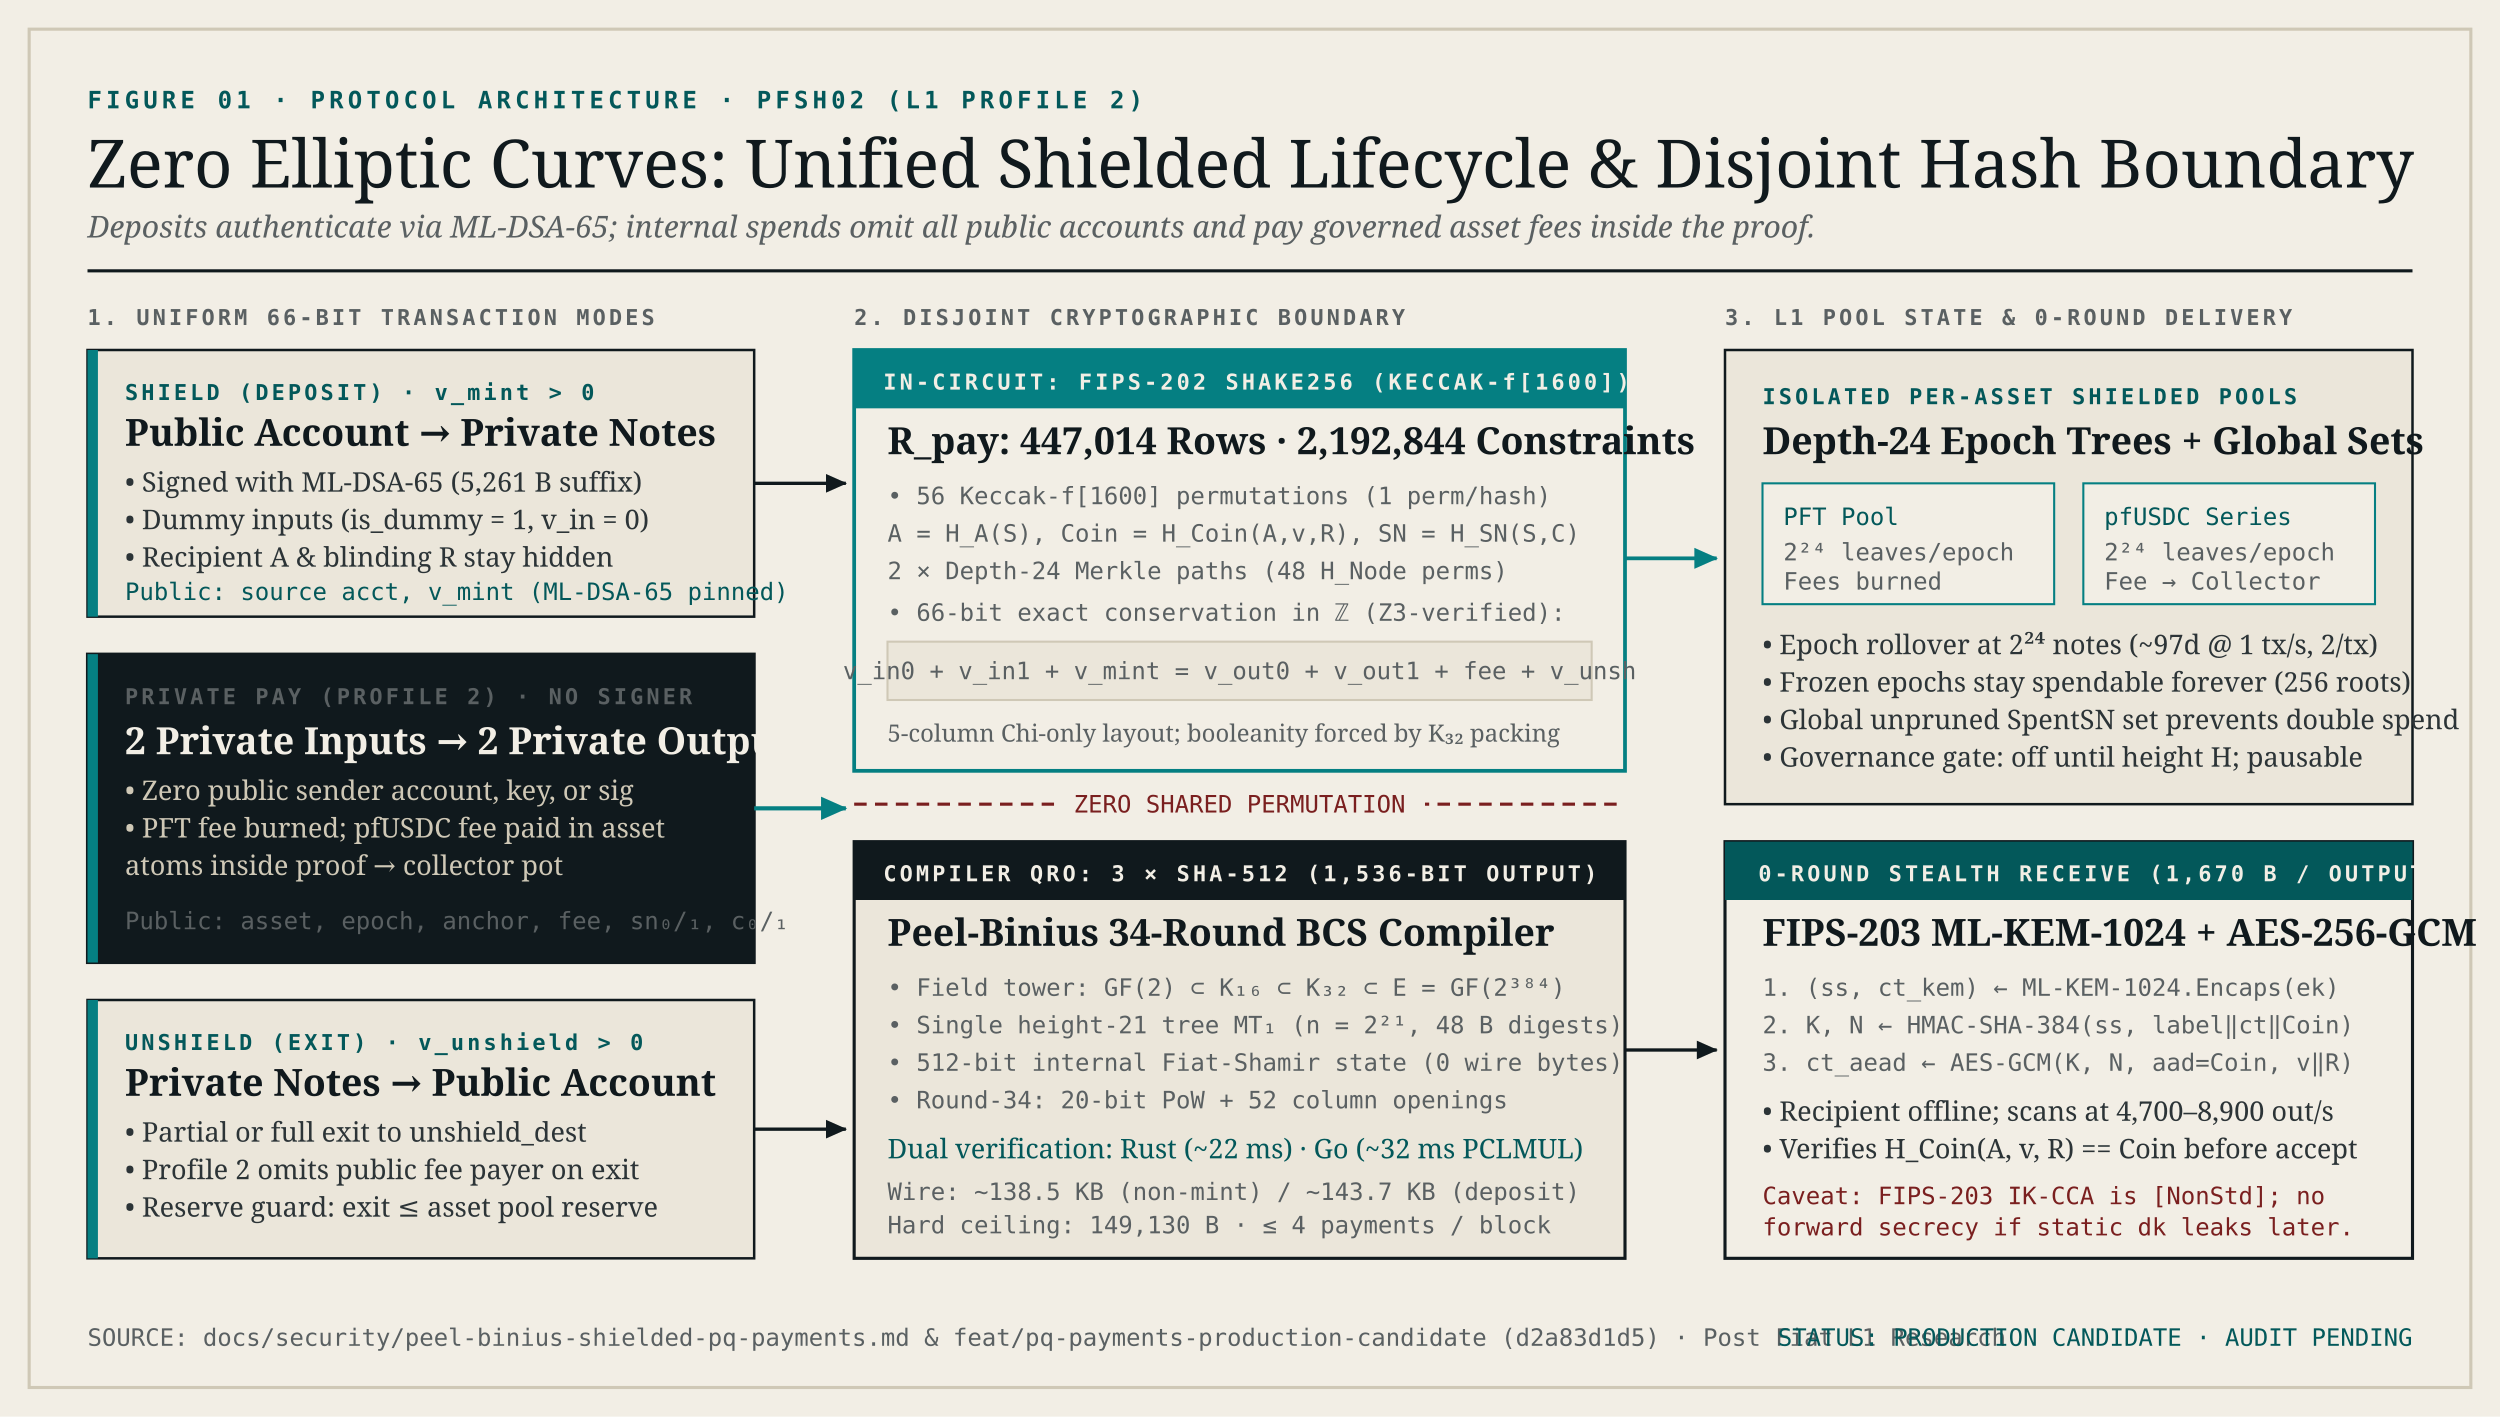
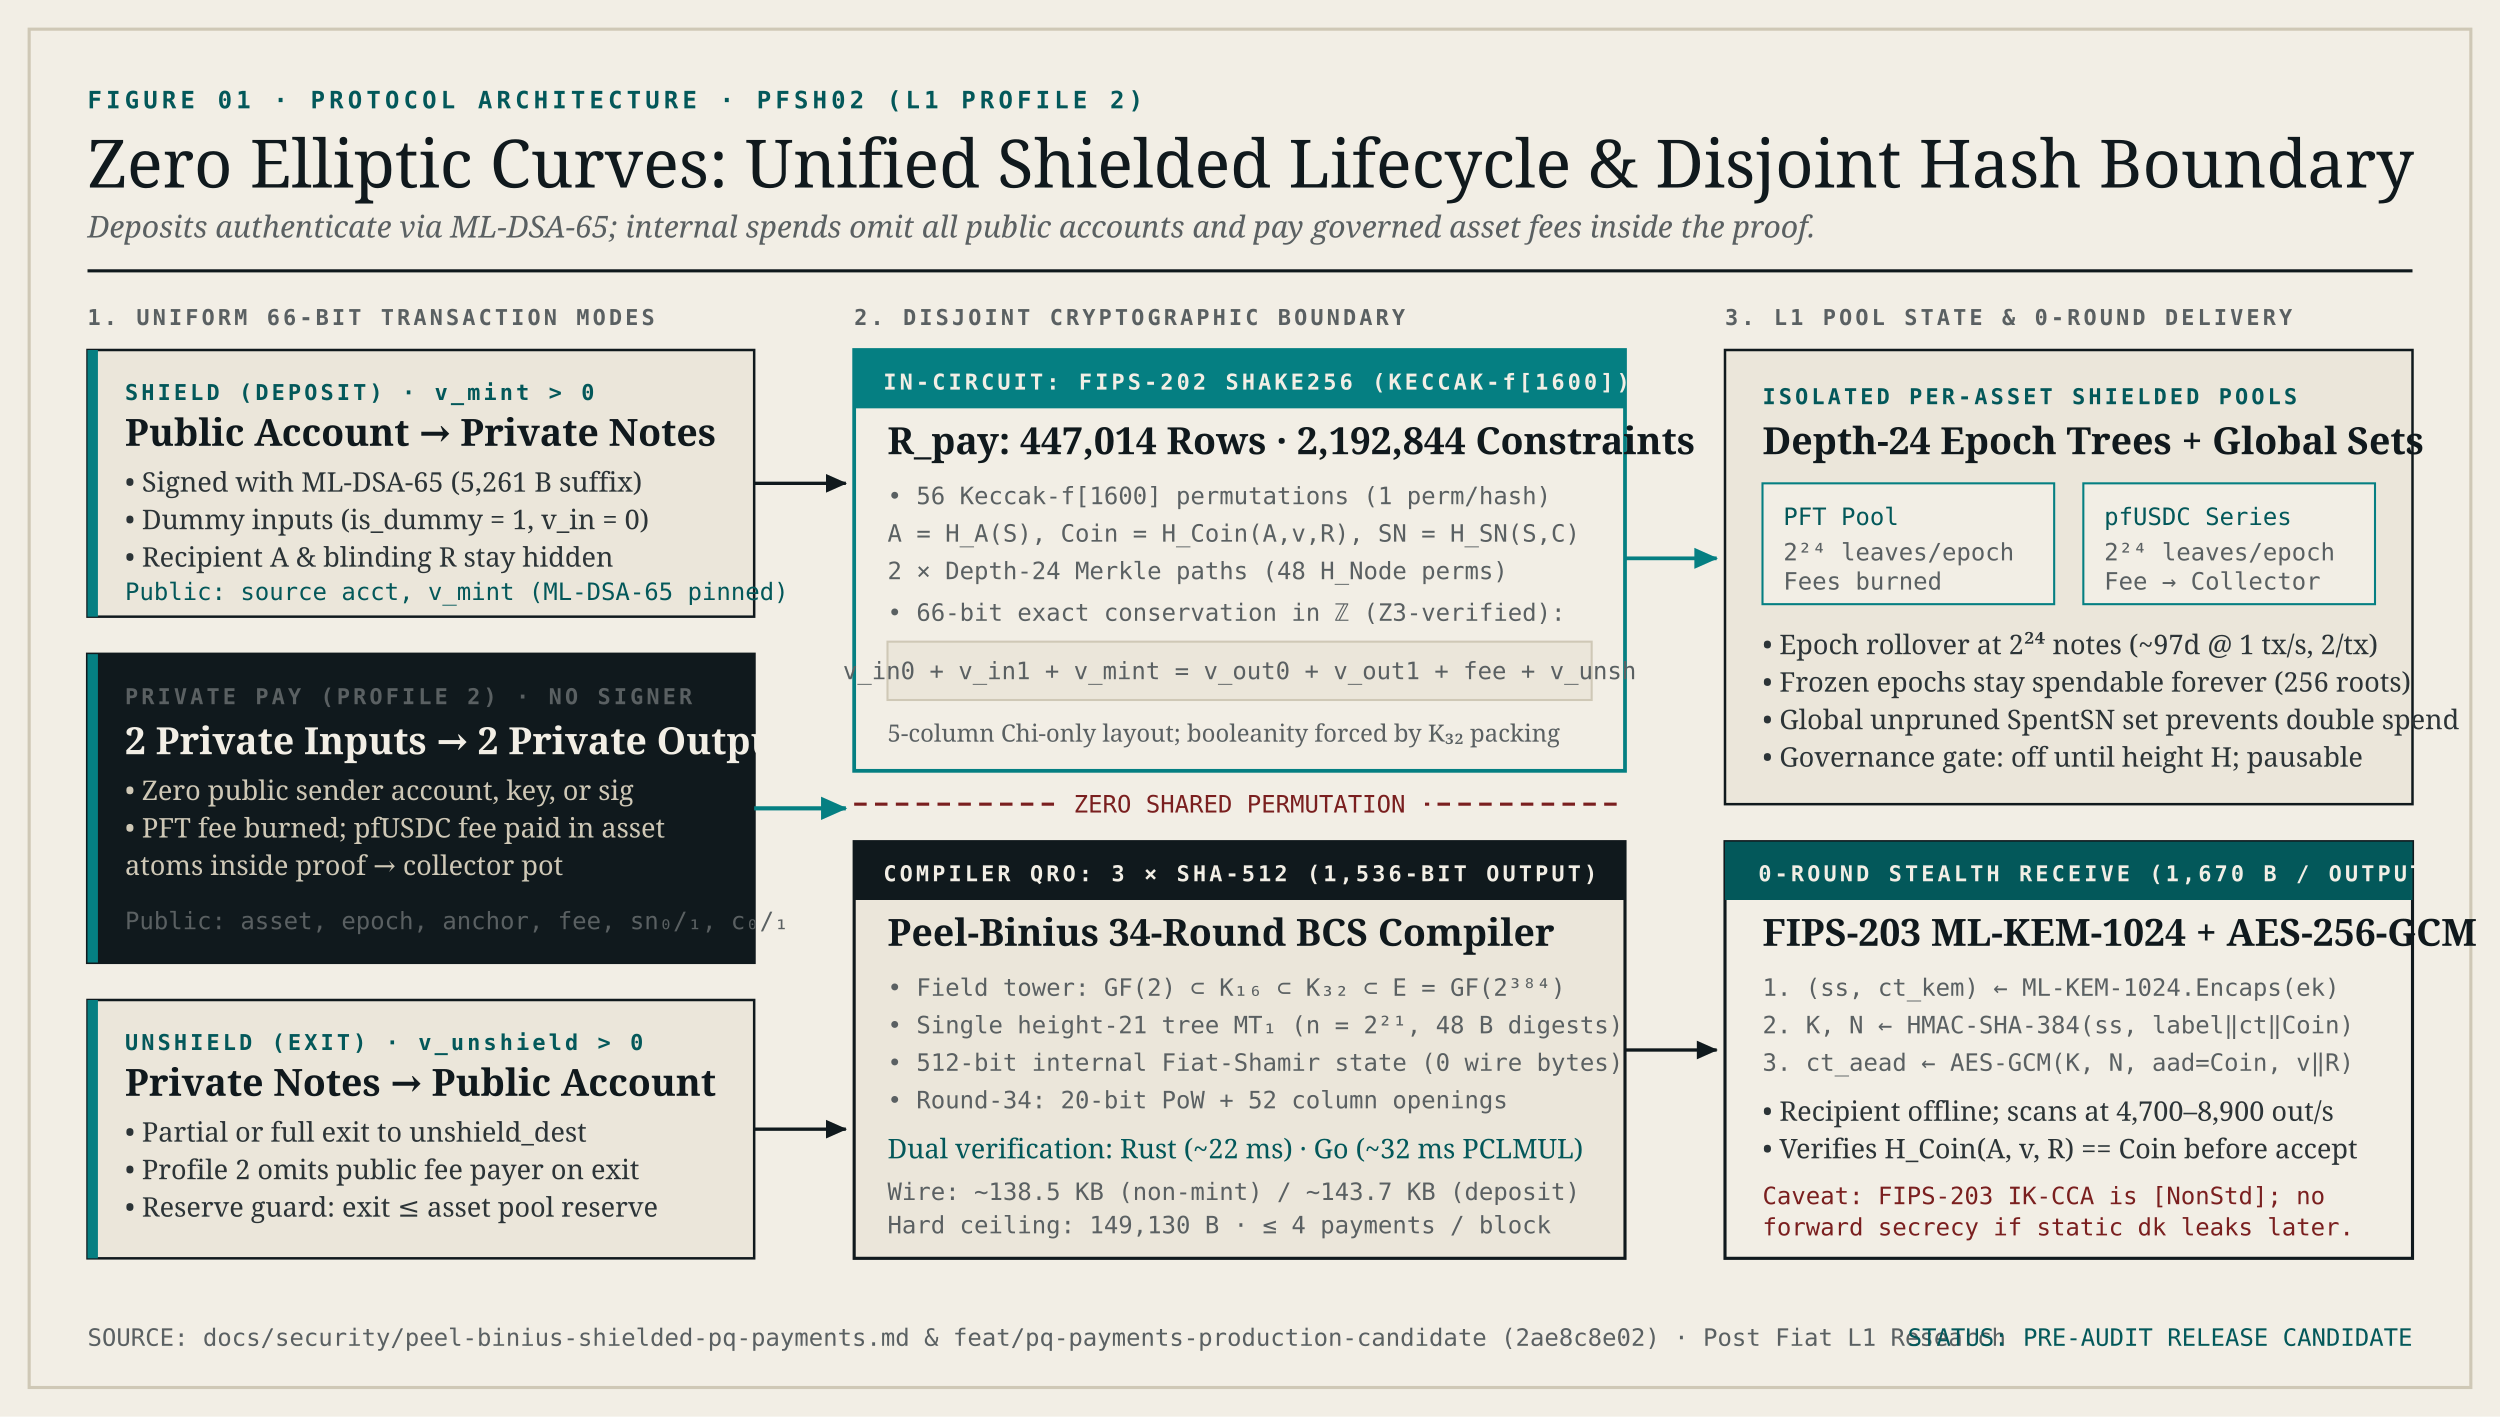
<svg xmlns="http://www.w3.org/2000/svg" viewBox="0 0 1200 680" role="img" aria-labelledby="t1 d1">
  <defs>
    <marker id="arr-ink" viewBox="0 0 10 10" refX="8.5" refY="5" markerWidth="7" markerHeight="7" orient="auto-start-reverse">
      <path d="M0 1 L9 5 L0 9 Z" fill="#10191d" />
    </marker>
    <marker id="arr-teal" viewBox="0 0 10 10" refX="8.5" refY="5" markerWidth="7" markerHeight="7" orient="auto-start-reverse">
      <path d="M0 1 L9 5 L0 9 Z" fill="#057f82" />
    </marker>
    <marker id="arr-ox" viewBox="0 0 10 10" refX="8.5" refY="5" markerWidth="7" markerHeight="7" orient="auto-start-reverse">
      <path d="M0 1 L9 5 L0 9 Z" fill="#7a1f1f" />
    </marker>
    <style>
      .disp { font-family: "Instrument Serif", Georgia, serif; fill: #10191d; }
      .serif { font-family: "Newsreader", Georgia, serif; fill: #2c3437; }
      .mono { font-family: "JetBrains Mono", ui-monospace, Menlo, monospace; }
      .kicker { font-size: 11.5px; letter-spacing: 2px; font-weight: 600; fill: #03585a; }
      .label { font-size: 10.5px; letter-spacing: 1.5px; font-weight: 600; fill: #5a6062; }
      .h-title { font-size: 32px; fill: #10191d; }
      .sub { font-size: 14.5px; fill: #5a6062; font-style: italic; }
      .b-title { font-size: 18px; fill: #10191d; font-weight: 600; }
      .copy { font-size: 13px; fill: #2c3437; }
      .small { font-size: 11.5px; fill: #5a6062; }
      .teal { fill: #03585a; }
      .ox { fill: #7a1f1f; }
      .inv { fill: #f2eee5; }
      .inv-sub { fill: #cfc8b6; }
    </style>
  </defs>
  <rect x="0" y="0" width="1200" height="680" fill="#f2eee5" />
  <rect x="14" y="14" width="1172" height="652" fill="none" stroke="#cfc8b6" stroke-width="1.5" />
  <text x="42" y="52" class="mono kicker">FIGURE 01 · PROTOCOL ARCHITECTURE · PFSH02 (L1 PROFILE 2)</text>
  <text x="42" y="90" class="disp h-title">Zero Elliptic Curves: Unified Shielded Lifecycle &amp; Disjoint Hash Boundary</text>
  <text x="42" y="114" class="serif sub">Deposits authenticate via ML-DSA-65; internal spends omit all public accounts and pay governed asset fees inside the proof.</text>
  <line x1="42" y1="130" x2="1158" y2="130" stroke="#10191d" stroke-width="1.5" />
  <text x="42" y="156" class="mono label">1. UNIFORM 66-BIT TRANSACTION MODES</text>
  <rect x="42" y="168" width="320" height="128" fill="#ebe6da" stroke="#10191d" stroke-width="1.2" />
  <rect x="42" y="168" width="5" height="128" fill="#057f82" />
  <text x="60" y="192" class="mono label teal">SHIELD (DEPOSIT) · v_mint &gt; 0</text>
  <text x="60" y="214" class="serif b-title">Public Account → Private Notes</text>
  <text x="60" y="236" class="serif copy">• Signed with ML-DSA-65 (5,261 B suffix)</text>
  <text x="60" y="254" class="serif copy">• Dummy inputs (is_dummy = 1, v_in = 0)</text>
  <text x="60" y="272" class="serif copy">• Recipient A &amp; blinding R stay hidden</text>
  <text x="60" y="288" class="mono small teal">Public: source acct, v_mint (ML-DSA-65 pinned)</text>
  <rect x="42" y="314" width="320" height="148" fill="#10191d" stroke="#10191d" stroke-width="1.5" />
  <rect x="42" y="314" width="5" height="148" fill="#057f82" />
  <text x="60" y="338" class="mono label" fill="#7fd3d5">PRIVATE PAY (PROFILE 2) · NO SIGNER</text>
  <text x="60" y="362" class="serif b-title inv">2 Private Inputs → 2 Private Outputs</text>
  <text x="60" y="384" class="serif copy inv-sub">• Zero public sender account, key, or sig</text>
  <text x="60" y="402" class="serif copy inv-sub">• PFT fee burned; pfUSDC fee paid in asset</text>
  <text x="60" y="420" class="serif copy inv-sub">  atoms inside proof → collector pot</text>
  <text x="60" y="446" class="mono small" fill="#7fd3d5">Public: asset, epoch, anchor, fee, sn₀/₁, c₀/₁</text>
  <rect x="42" y="480" width="320" height="124" fill="#ebe6da" stroke="#10191d" stroke-width="1.2" />
  <rect x="42" y="480" width="5" height="124" fill="#057f82" />
  <text x="60" y="504" class="mono label teal">UNSHIELD (EXIT) · v_unshield &gt; 0</text>
  <text x="60" y="526" class="serif b-title">Private Notes → Public Account</text>
  <text x="60" y="548" class="serif copy">• Partial or full exit to unshield_dest</text>
  <text x="60" y="566" class="serif copy">• Profile 2 omits public fee payer on exit</text>
  <text x="60" y="584" class="serif copy">• Reserve guard: exit ≤ asset pool reserve</text>
  <text x="410" y="156" class="mono label">2. DISJOINT CRYPTOGRAPHIC BOUNDARY</text>
  <rect x="410" y="168" width="370" height="202" fill="#f2eee5" stroke="#057f82" stroke-width="1.8" />
  <rect x="410" y="168" width="370" height="28" fill="#057f82" />
  <text x="424" y="187" class="mono label inv">IN-CIRCUIT: FIPS-202 SHAKE256 (KECCAK-f[1600])</text>
  <text x="426" y="218" class="serif b-title">R_pay: 447,014 Rows · 2,192,844 Constraints</text>
  <text x="426" y="242" class="mono small">• 56 Keccak-f[1600] permutations (1 perm/hash)</text>
  <text x="426" y="260" class="mono small">  A = H_A(S), Coin = H_Coin(A,v,R), SN = H_SN(S,C)</text>
  <text x="426" y="278" class="mono small">  2 × Depth-24 Merkle paths (48 H_Node perms)</text>
  <text x="426" y="298" class="mono small">• 66-bit exact conservation in ℤ (Z3-verified):</text>
  <rect x="426" y="308" width="338" height="28" fill="#ebe6da" stroke="#cfc8b6" />
  <text x="595" y="326" text-anchor="middle" class="mono small" fill="#10191d">v_in0 + v_in1 + v_mint = v_out0 + v_out1 + fee + v_unsh</text>
  <text x="426" y="356" class="serif small">5-column Chi-only layout; booleanity forced by K₃₂ packing</text>
  <line x1="410" y1="386" x2="780" y2="386" stroke="#7a1f1f" stroke-width="1.5" stroke-dasharray="6 4" />
  <rect x="506" y="375" width="178" height="22" fill="#f2eee5" />
  <text x="595" y="390" text-anchor="middle" class="mono small ox">ZERO SHARED PERMUTATION</text>
  <rect x="410" y="404" width="370" height="200" fill="#ebe6da" stroke="#10191d" stroke-width="1.5" />
  <rect x="410" y="404" width="370" height="28" fill="#10191d" />
  <text x="424" y="423" class="mono label inv">COMPILER QRO: 3 × SHA-512 (1,536-BIT OUTPUT)</text>
  <text x="426" y="454" class="serif b-title">Peel-Binius 34-Round BCS Compiler</text>
  <text x="426" y="478" class="mono small">• Field tower: GF(2) ⊂ K₁₆ ⊂ K₃₂ ⊂ E = GF(2³⁸⁴)</text>
  <text x="426" y="496" class="mono small">• Single height-21 tree MT₁ (n = 2²¹, 48 B digests)</text>
  <text x="426" y="514" class="mono small">• 512-bit internal Fiat-Shamir state (0 wire bytes)</text>
  <text x="426" y="532" class="mono small">• Round-34: 20-bit PoW + 52 column openings</text>
  <text x="426" y="556" class="serif copy teal">Dual verification: Rust (~22 ms) · Go (~32 ms PCLMUL)</text>
  <text x="426" y="576" class="mono small">Wire: ~138.5 KB (non-mint) / ~143.7 KB (deposit)</text>
  <text x="426" y="592" class="mono small">Hard ceiling: 149,130 B · ≤ 4 payments / block</text>
  <text x="828" y="156" class="mono label">3. L1 POOL STATE &amp; 0-ROUND DELIVERY</text>
  <rect x="828" y="168" width="330" height="218" fill="#ebe6da" stroke="#10191d" stroke-width="1.2" />
  <text x="846" y="194" class="mono label teal">ISOLATED PER-ASSET SHIELDED POOLS</text>
  <text x="846" y="218" class="serif b-title">Depth-24 Epoch Trees + Global Sets</text>
  <rect x="846" y="232" width="140" height="58" fill="#f2eee5" stroke="#057f82" />
  <text x="856" y="252" class="mono small teal">PFT Pool</text>
  <text x="856" y="269" class="mono small">2²⁴ leaves/epoch</text>
  <text x="856" y="283" class="mono small">Fees burned</text>
  <rect x="1000" y="232" width="140" height="58" fill="#f2eee5" stroke="#057f82" />
  <text x="1010" y="252" class="mono small teal">pfUSDC Series</text>
  <text x="1010" y="269" class="mono small">2²⁴ leaves/epoch</text>
  <text x="1010" y="283" class="mono small">Fee → Collector</text>
  <text x="846" y="314" class="serif copy">• Epoch rollover at 2²⁴ notes (~97d @ 1 tx/s, 2/tx)</text>
  <text x="846" y="332" class="serif copy">• Frozen epochs stay spendable forever (256 roots)</text>
  <text x="846" y="350" class="serif copy">• Global unpruned SpentSN set prevents double spend</text>
  <text x="846" y="368" class="serif copy">• Governance gate: off until height H; pausable</text>
  <rect x="828" y="404" width="330" height="200" fill="#f2eee5" stroke="#10191d" stroke-width="1.5" />
  <rect x="828" y="404" width="330" height="28" fill="#03585a" />
  <text x="844" y="423" class="mono label inv">0-ROUND STEALTH RECEIVE (1,670 B / OUTPUT)</text>
  <text x="846" y="454" class="serif b-title">FIPS-203 ML-KEM-1024 + AES-256-GCM</text>
  <text x="846" y="478" class="mono small">1. (ss, ct_kem) ← ML-KEM-1024.Encaps(ek)</text>
  <text x="846" y="496" class="mono small">2. K, N ← HMAC-SHA-384(ss, label‖ct‖Coin)</text>
  <text x="846" y="514" class="mono small">3. ct_aead ← AES-GCM(K, N, aad=Coin, v‖R)</text>
  <text x="846" y="538" class="serif copy">• Recipient offline; scans at 4,700–8,900 out/s</text>
  <text x="846" y="556" class="serif copy">• Verifies H_Coin(A, v, R) == Coin before accept</text>
  <text x="846" y="578" class="mono small ox">Caveat: FIPS-203 IK-CCA is [NonStd]; no</text>
  <text x="846" y="593" class="mono small ox">forward secrecy if static dk leaks later.</text>
  <path d="M362 232 L406 232" stroke="#10191d" stroke-width="1.6" fill="none" marker-end="url(#arr-ink)" />
  <path d="M362 388 L406 388" stroke="#057f82" stroke-width="2" fill="none" marker-end="url(#arr-teal)" />
  <path d="M362 542 L406 542" stroke="#10191d" stroke-width="1.6" fill="none" marker-end="url(#arr-ink)" />
  <path d="M780 268 L824 268" stroke="#057f82" stroke-width="1.8" fill="none" marker-end="url(#arr-teal)" />
  <path d="M780 504 L824 504" stroke="#10191d" stroke-width="1.6" fill="none" marker-end="url(#arr-ink)" />
-   <text x="42" y="646" class="mono small">SOURCE: docs/security/peel-binius-shielded-pq-payments.md &amp; feat/pq-payments-production-candidate (d2a83d1d5) · Post Fiat L1 Research</text>
-   <text x="1158" y="646" text-anchor="end" class="mono small teal">STATUS: PRODUCTION CANDIDATE · AUDIT PENDING</text>
+   <text x="42" y="646" class="mono small">SOURCE: docs/security/peel-binius-shielded-pq-payments.md &amp; feat/pq-payments-production-candidate (2ae8c8e02) · Post Fiat L1 Research</text>
+   <text x="1158" y="646" text-anchor="end" class="mono small teal">STATUS: PRE-AUDIT RELEASE CANDIDATE</text>
</svg>
